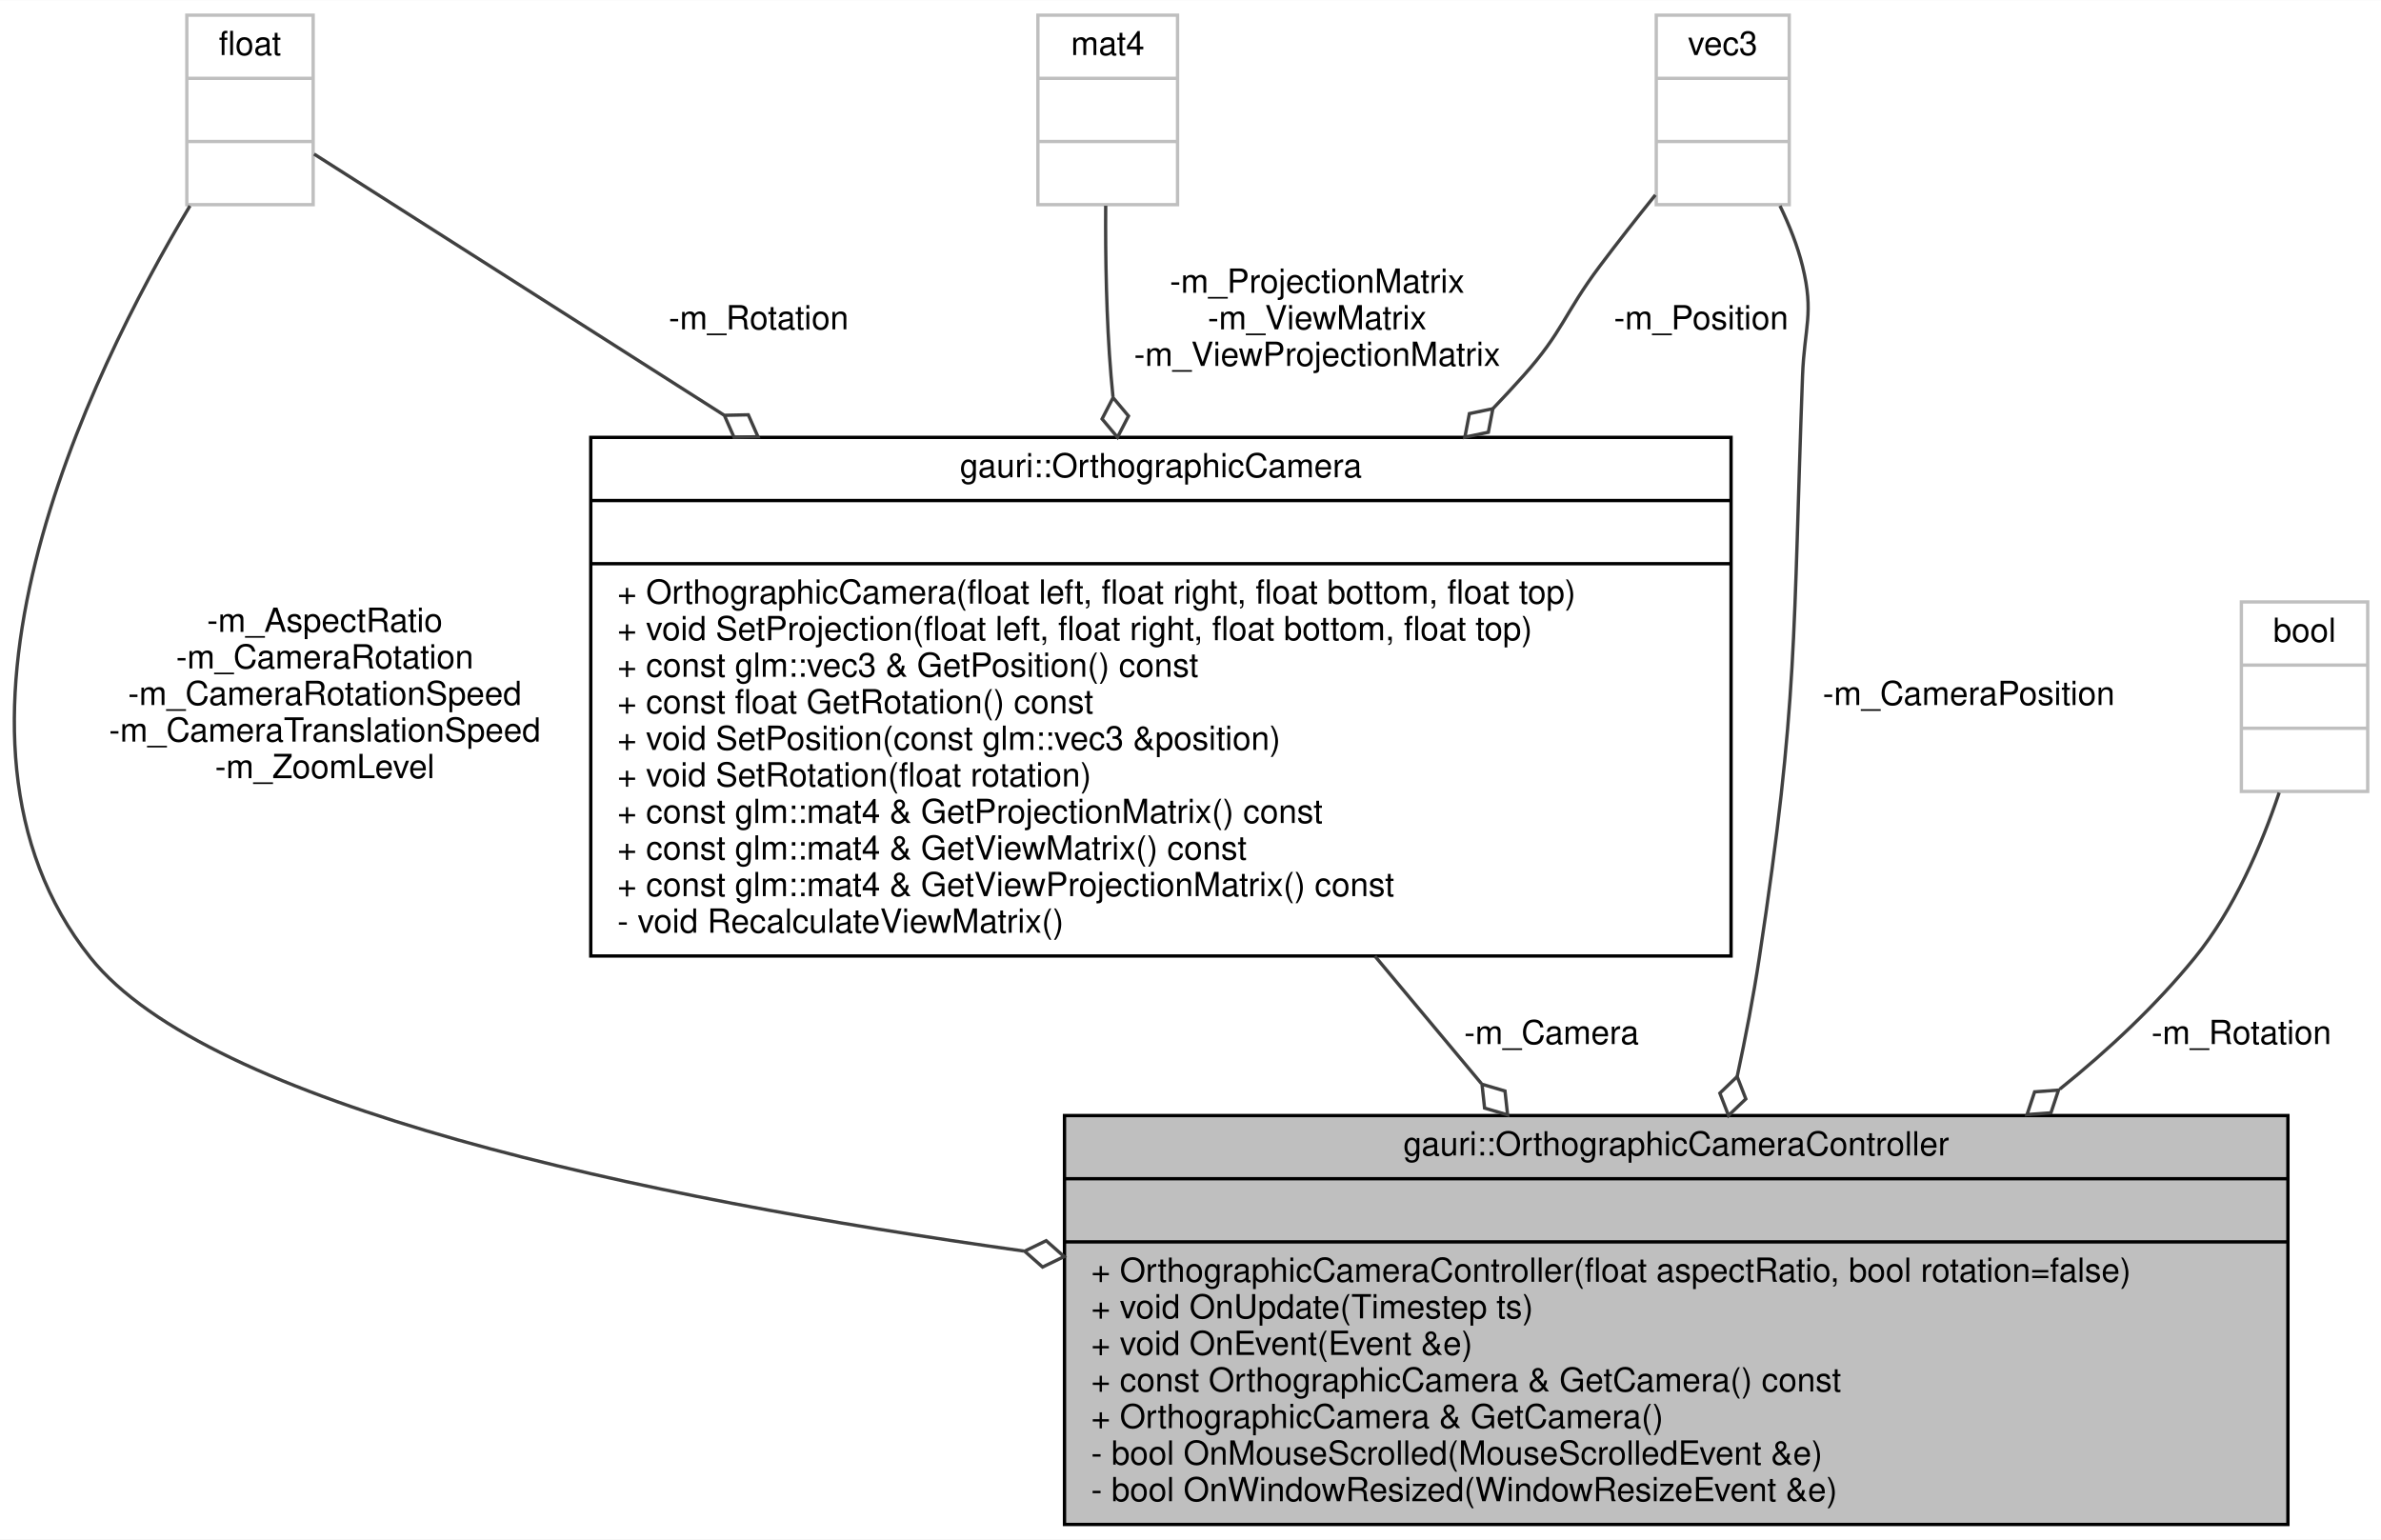
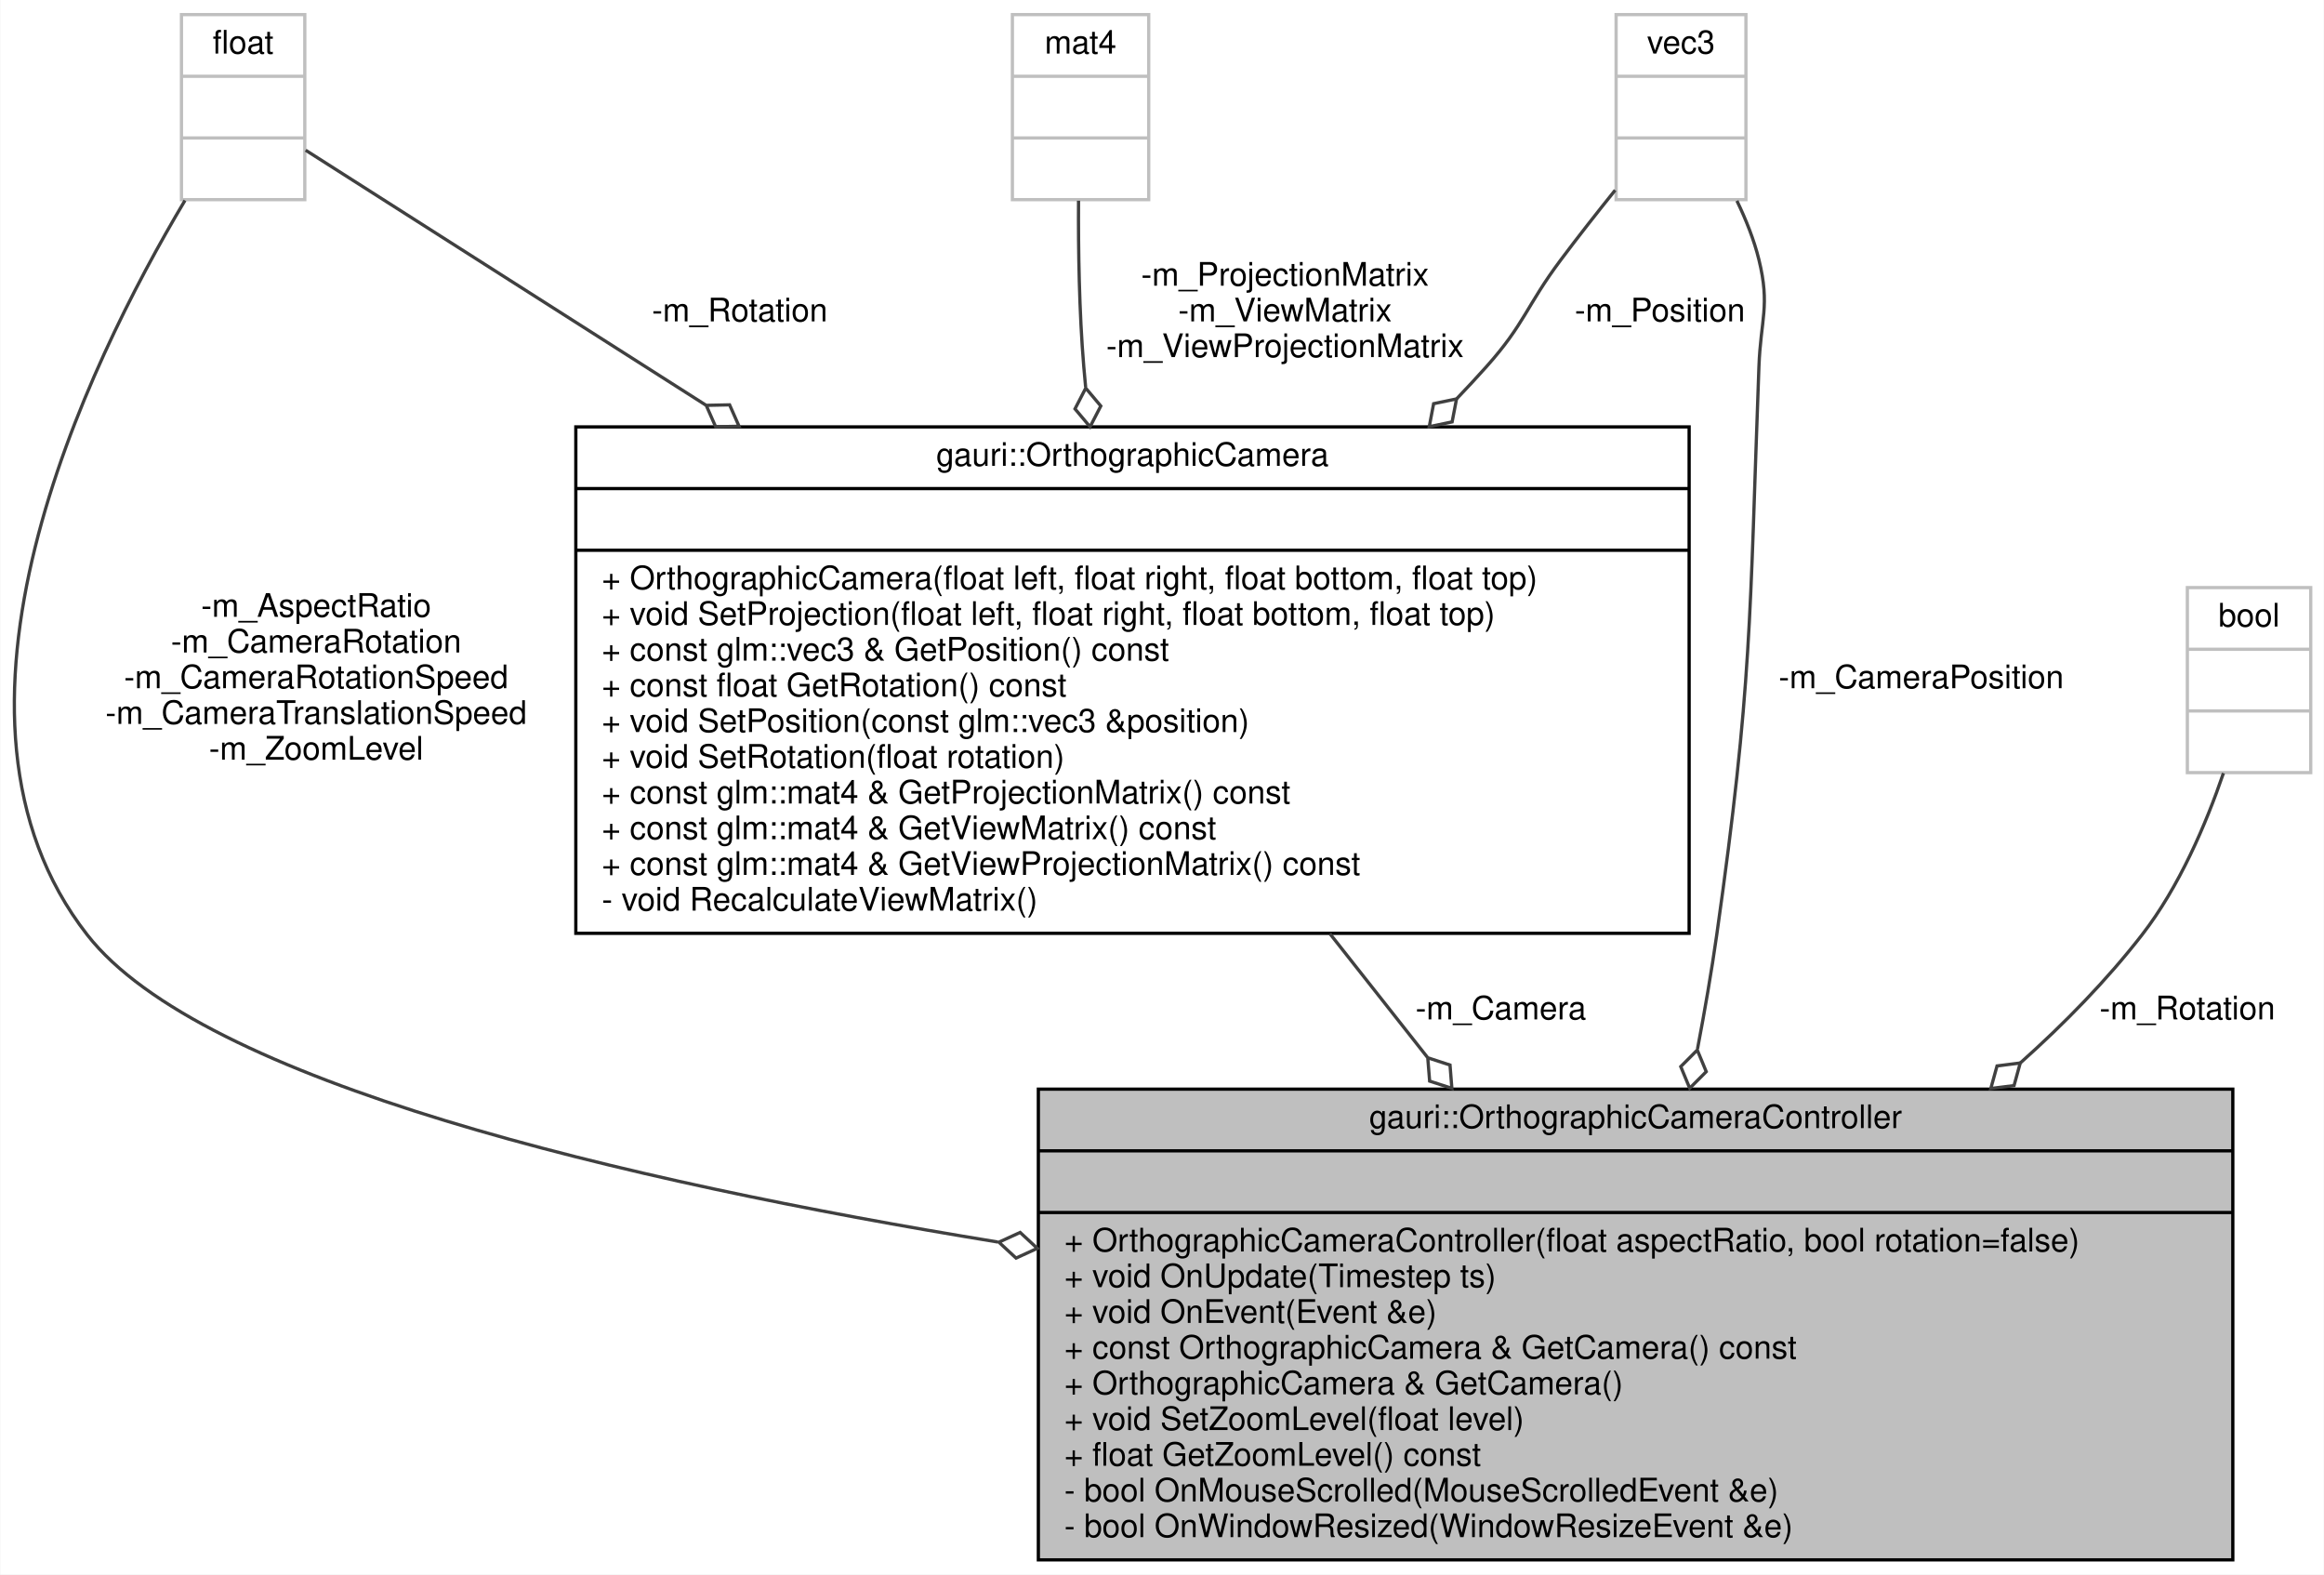
- <svg xmlns="http://www.w3.org/2000/svg" xmlns:xlink="http://www.w3.org/1999/xlink" width="716pt" height="463pt" viewBox="0.00 0.00 716.20 463.00">
-   <g id="graph0" class="graph" transform="scale(1 1) rotate(0) translate(4 459)">
-     <polygon fill="white" stroke="transparent" points="-4,4 -4,-459 712.2,-459 712.2,4 -4,4" />
+ <svg xmlns="http://www.w3.org/2000/svg" xmlns:xlink="http://www.w3.org/1999/xlink" width="716pt" height="485pt" viewBox="0.00 0.00 715.81 485.00">
+   <g id="graph0" class="graph" transform="scale(1 1) rotate(0) translate(4 481)">
+     <polygon fill="white" stroke="transparent" points="-4,4 -4,-481 711.81,-481 711.81,4 -4,4" />
    <g id="node1" class="node">
      <g id="a_node1">
        <a xlink:title=" ">
-           <polygon fill="#bfbfbf" stroke="black" points="316.2,-0.5 316.2,-123.5 684.2,-123.5 684.2,-0.5 316.2,-0.5" />
-           <text text-anchor="middle" x="500.2" y="-111.5" font-family="Helvetica,sans-Serif" font-size="10.00">gauri::OrthographicCameraController</text>
-           <polyline fill="none" stroke="black" points="316.2,-104.5 684.2,-104.5 " />
-           <text text-anchor="middle" x="500.2" y="-92.5" font-family="Helvetica,sans-Serif" font-size="10.00"> </text>
-           <polyline fill="none" stroke="black" points="316.2,-85.5 684.2,-85.5 " />
-           <text text-anchor="start" x="324.2" y="-73.5" font-family="Helvetica,sans-Serif" font-size="10.00">+ OrthographicCameraController(float aspectRatio, bool rotation=false)</text>
-           <text text-anchor="start" x="324.2" y="-62.5" font-family="Helvetica,sans-Serif" font-size="10.00">+ void OnUpdate(Timestep ts)</text>
-           <text text-anchor="start" x="324.2" y="-51.5" font-family="Helvetica,sans-Serif" font-size="10.00">+ void OnEvent(Event &amp;e)</text>
-           <text text-anchor="start" x="324.2" y="-40.5" font-family="Helvetica,sans-Serif" font-size="10.00">+ const OrthographicCamera &amp; GetCamera() const</text>
-           <text text-anchor="start" x="324.2" y="-29.5" font-family="Helvetica,sans-Serif" font-size="10.00">+ OrthographicCamera &amp; GetCamera()</text>
-           <text text-anchor="start" x="324.2" y="-18.5" font-family="Helvetica,sans-Serif" font-size="10.00">- bool OnMouseScrolled(MouseScrolledEvent &amp;e)</text>
-           <text text-anchor="start" x="324.2" y="-7.5" font-family="Helvetica,sans-Serif" font-size="10.00">- bool OnWindowResized(WindowResizeEvent &amp;e)</text>
+           <polygon fill="#bfbfbf" stroke="black" points="315.81,-0.5 315.81,-145.5 683.81,-145.5 683.81,-0.5 315.81,-0.5" />
+           <text text-anchor="middle" x="499.81" y="-133.5" font-family="Helvetica,sans-Serif" font-size="10.00">gauri::OrthographicCameraController</text>
+           <polyline fill="none" stroke="black" points="315.81,-126.5 683.81,-126.5 " />
+           <text text-anchor="middle" x="499.81" y="-114.5" font-family="Helvetica,sans-Serif" font-size="10.00"> </text>
+           <polyline fill="none" stroke="black" points="315.81,-107.5 683.81,-107.5 " />
+           <text text-anchor="start" x="323.81" y="-95.5" font-family="Helvetica,sans-Serif" font-size="10.00">+ OrthographicCameraController(float aspectRatio, bool rotation=false)</text>
+           <text text-anchor="start" x="323.81" y="-84.5" font-family="Helvetica,sans-Serif" font-size="10.00">+ void OnUpdate(Timestep ts)</text>
+           <text text-anchor="start" x="323.81" y="-73.5" font-family="Helvetica,sans-Serif" font-size="10.00">+ void OnEvent(Event &amp;e)</text>
+           <text text-anchor="start" x="323.81" y="-62.5" font-family="Helvetica,sans-Serif" font-size="10.00">+ const OrthographicCamera &amp; GetCamera() const</text>
+           <text text-anchor="start" x="323.81" y="-51.5" font-family="Helvetica,sans-Serif" font-size="10.00">+ OrthographicCamera &amp; GetCamera()</text>
+           <text text-anchor="start" x="323.81" y="-40.5" font-family="Helvetica,sans-Serif" font-size="10.00">+ void SetZoomLevel(float level)</text>
+           <text text-anchor="start" x="323.81" y="-29.5" font-family="Helvetica,sans-Serif" font-size="10.00">+ float GetZoomLevel() const</text>
+           <text text-anchor="start" x="323.81" y="-18.5" font-family="Helvetica,sans-Serif" font-size="10.00">- bool OnMouseScrolled(MouseScrolledEvent &amp;e)</text>
+           <text text-anchor="start" x="323.81" y="-7.5" font-family="Helvetica,sans-Serif" font-size="10.00">- bool OnWindowResized(WindowResizeEvent &amp;e)</text>
        </a>
      </g>
    </g>
    <g id="node2" class="node">
      <g id="a_node2">
        <a xlink:title=" ">
-           <polygon fill="white" stroke="#bfbfbf" points="52.2,-397.5 52.2,-454.5 90.2,-454.5 90.2,-397.5 52.2,-397.5" />
-           <text text-anchor="middle" x="71.2" y="-442.5" font-family="Helvetica,sans-Serif" font-size="10.00">float</text>
-           <polyline fill="none" stroke="#bfbfbf" points="52.2,-435.5 90.2,-435.5 " />
-           <text text-anchor="middle" x="71.2" y="-423.5" font-family="Helvetica,sans-Serif" font-size="10.00"> </text>
-           <polyline fill="none" stroke="#bfbfbf" points="52.2,-416.5 90.2,-416.5 " />
-           <text text-anchor="middle" x="71.2" y="-404.5" font-family="Helvetica,sans-Serif" font-size="10.00"> </text>
+           <polygon fill="white" stroke="#bfbfbf" points="51.81,-419.5 51.81,-476.5 89.81,-476.5 89.81,-419.5 51.81,-419.5" />
+           <text text-anchor="middle" x="70.81" y="-464.5" font-family="Helvetica,sans-Serif" font-size="10.00">float</text>
+           <polyline fill="none" stroke="#bfbfbf" points="51.81,-457.5 89.81,-457.5 " />
+           <text text-anchor="middle" x="70.81" y="-445.5" font-family="Helvetica,sans-Serif" font-size="10.00"> </text>
+           <polyline fill="none" stroke="#bfbfbf" points="51.81,-438.5 89.81,-438.5 " />
+           <text text-anchor="middle" x="70.81" y="-426.5" font-family="Helvetica,sans-Serif" font-size="10.00"> </text>
        </a>
      </g>
    </g>
    <g id="edge1" class="edge">
-       <path fill="none" stroke="#404040" d="M53.14,-397.14C22.75,-346.4 -30.3,-237.97 23.2,-171 58.84,-126.39 188.69,-98.85 303.92,-82.75" />
-       <polygon fill="none" stroke="#404040" points="304.2,-82.71 309.6,-77.93 316.09,-81.08 310.69,-85.86 304.2,-82.71" />
-       <text text-anchor="middle" x="93.7" y="-269" font-family="Helvetica,sans-Serif" font-size="10.00"> -m_AspectRatio</text>
-       <text text-anchor="middle" x="93.7" y="-258" font-family="Helvetica,sans-Serif" font-size="10.00">-m_CameraRotation</text>
-       <text text-anchor="middle" x="93.7" y="-247" font-family="Helvetica,sans-Serif" font-size="10.00">-m_CameraRotationSpeed</text>
-       <text text-anchor="middle" x="93.7" y="-236" font-family="Helvetica,sans-Serif" font-size="10.00">-m_CameraTranslationSpeed</text>
-       <text text-anchor="middle" x="93.7" y="-225" font-family="Helvetica,sans-Serif" font-size="10.00">-m_ZoomLevel</text>
+       <path fill="none" stroke="#404040" d="M52.89,-419.25C22.73,-368.69 -29.96,-260.55 22.81,-193 58.14,-147.77 188,-117.22 303.31,-98.41" />
+       <polygon fill="none" stroke="#404040" points="303.65,-98.36 308.94,-93.46 315.49,-96.46 310.2,-101.36 303.65,-98.36" />
+       <text text-anchor="middle" x="93.31" y="-291" font-family="Helvetica,sans-Serif" font-size="10.00"> -m_AspectRatio</text>
+       <text text-anchor="middle" x="93.31" y="-280" font-family="Helvetica,sans-Serif" font-size="10.00">-m_CameraRotation</text>
+       <text text-anchor="middle" x="93.31" y="-269" font-family="Helvetica,sans-Serif" font-size="10.00">-m_CameraRotationSpeed</text>
+       <text text-anchor="middle" x="93.31" y="-258" font-family="Helvetica,sans-Serif" font-size="10.00">-m_CameraTranslationSpeed</text>
+       <text text-anchor="middle" x="93.31" y="-247" font-family="Helvetica,sans-Serif" font-size="10.00">-m_ZoomLevel</text>
    </g>
    <g id="node4" class="node">
      <g id="a_node4">
        <a xlink:href="classgauri_1_1OrthographicCamera.html" target="_top" xlink:title=" ">
-           <polygon fill="white" stroke="black" points="173.7,-171.5 173.7,-327.5 516.7,-327.5 516.7,-171.5 173.7,-171.5" />
-           <text text-anchor="middle" x="345.2" y="-315.5" font-family="Helvetica,sans-Serif" font-size="10.00">gauri::OrthographicCamera</text>
-           <polyline fill="none" stroke="black" points="173.7,-308.5 516.7,-308.5 " />
-           <text text-anchor="middle" x="345.2" y="-296.5" font-family="Helvetica,sans-Serif" font-size="10.00"> </text>
-           <polyline fill="none" stroke="black" points="173.7,-289.5 516.7,-289.5 " />
-           <text text-anchor="start" x="181.7" y="-277.5" font-family="Helvetica,sans-Serif" font-size="10.00">+ OrthographicCamera(float left, float right, float bottom, float top)</text>
-           <text text-anchor="start" x="181.7" y="-266.5" font-family="Helvetica,sans-Serif" font-size="10.00">+ void SetProjection(float left, float right, float bottom, float top)</text>
-           <text text-anchor="start" x="181.7" y="-255.5" font-family="Helvetica,sans-Serif" font-size="10.00">+ const glm::vec3 &amp; GetPosition() const</text>
-           <text text-anchor="start" x="181.7" y="-244.5" font-family="Helvetica,sans-Serif" font-size="10.00">+ const float GetRotation() const</text>
-           <text text-anchor="start" x="181.7" y="-233.5" font-family="Helvetica,sans-Serif" font-size="10.00">+ void SetPosition(const glm::vec3 &amp;position)</text>
-           <text text-anchor="start" x="181.7" y="-222.5" font-family="Helvetica,sans-Serif" font-size="10.00">+ void SetRotation(float rotation)</text>
-           <text text-anchor="start" x="181.7" y="-211.5" font-family="Helvetica,sans-Serif" font-size="10.00">+ const glm::mat4 &amp; GetProjectionMatrix() const</text>
-           <text text-anchor="start" x="181.7" y="-200.5" font-family="Helvetica,sans-Serif" font-size="10.00">+ const glm::mat4 &amp; GetViewMatrix() const</text>
-           <text text-anchor="start" x="181.7" y="-189.5" font-family="Helvetica,sans-Serif" font-size="10.00">+ const glm::mat4 &amp; GetViewProjectionMatrix() const</text>
-           <text text-anchor="start" x="181.7" y="-178.5" font-family="Helvetica,sans-Serif" font-size="10.00">- void RecalculateViewMatrix()</text>
+           <polygon fill="white" stroke="black" points="173.31,-193.5 173.31,-349.5 516.31,-349.5 516.31,-193.5 173.31,-193.5" />
+           <text text-anchor="middle" x="344.81" y="-337.5" font-family="Helvetica,sans-Serif" font-size="10.00">gauri::OrthographicCamera</text>
+           <polyline fill="none" stroke="black" points="173.31,-330.5 516.31,-330.5 " />
+           <text text-anchor="middle" x="344.81" y="-318.5" font-family="Helvetica,sans-Serif" font-size="10.00"> </text>
+           <polyline fill="none" stroke="black" points="173.31,-311.5 516.31,-311.5 " />
+           <text text-anchor="start" x="181.31" y="-299.5" font-family="Helvetica,sans-Serif" font-size="10.00">+ OrthographicCamera(float left, float right, float bottom, float top)</text>
+           <text text-anchor="start" x="181.31" y="-288.5" font-family="Helvetica,sans-Serif" font-size="10.00">+ void SetProjection(float left, float right, float bottom, float top)</text>
+           <text text-anchor="start" x="181.31" y="-277.5" font-family="Helvetica,sans-Serif" font-size="10.00">+ const glm::vec3 &amp; GetPosition() const</text>
+           <text text-anchor="start" x="181.31" y="-266.5" font-family="Helvetica,sans-Serif" font-size="10.00">+ const float GetRotation() const</text>
+           <text text-anchor="start" x="181.31" y="-255.5" font-family="Helvetica,sans-Serif" font-size="10.00">+ void SetPosition(const glm::vec3 &amp;position)</text>
+           <text text-anchor="start" x="181.31" y="-244.5" font-family="Helvetica,sans-Serif" font-size="10.00">+ void SetRotation(float rotation)</text>
+           <text text-anchor="start" x="181.31" y="-233.5" font-family="Helvetica,sans-Serif" font-size="10.00">+ const glm::mat4 &amp; GetProjectionMatrix() const</text>
+           <text text-anchor="start" x="181.31" y="-222.5" font-family="Helvetica,sans-Serif" font-size="10.00">+ const glm::mat4 &amp; GetViewMatrix() const</text>
+           <text text-anchor="start" x="181.31" y="-211.5" font-family="Helvetica,sans-Serif" font-size="10.00">+ const glm::mat4 &amp; GetViewProjectionMatrix() const</text>
+           <text text-anchor="start" x="181.31" y="-200.5" font-family="Helvetica,sans-Serif" font-size="10.00">- void RecalculateViewMatrix()</text>
        </a>
      </g>
    </g>
    <g id="edge4" class="edge">
-       <path fill="none" stroke="#404040" d="M90.47,-412.73C116.63,-396.07 165.65,-364.85 213.76,-334.21" />
-       <polygon fill="none" stroke="#404040" points="213.88,-334.14 216.79,-327.54 224,-327.69 221.09,-334.29 213.88,-334.14" />
-       <text text-anchor="middle" x="224.2" y="-360" font-family="Helvetica,sans-Serif" font-size="10.00"> -m_Rotation</text>
+       <path fill="none" stroke="#404040" d="M90.07,-434.73C116.23,-418.07 165.25,-386.85 213.36,-356.21" />
+       <polygon fill="none" stroke="#404040" points="213.48,-356.14 216.39,-349.54 223.6,-349.69 220.69,-356.29 213.48,-356.14" />
+       <text text-anchor="middle" x="223.81" y="-382" font-family="Helvetica,sans-Serif" font-size="10.00"> -m_Rotation</text>
    </g>
    <g id="node3" class="node">
      <g id="a_node3">
        <a xlink:title=" ">
-           <polygon fill="white" stroke="#bfbfbf" points="670.2,-221 670.2,-278 708.2,-278 708.2,-221 670.2,-221" />
-           <text text-anchor="middle" x="689.2" y="-266" font-family="Helvetica,sans-Serif" font-size="10.00">bool</text>
-           <polyline fill="none" stroke="#bfbfbf" points="670.2,-259 708.2,-259 " />
-           <text text-anchor="middle" x="689.2" y="-247" font-family="Helvetica,sans-Serif" font-size="10.00"> </text>
-           <polyline fill="none" stroke="#bfbfbf" points="670.2,-240 708.2,-240 " />
-           <text text-anchor="middle" x="689.2" y="-228" font-family="Helvetica,sans-Serif" font-size="10.00"> </text>
+           <polygon fill="white" stroke="#bfbfbf" points="669.81,-243 669.81,-300 707.81,-300 707.81,-243 669.81,-243" />
+           <text text-anchor="middle" x="688.81" y="-288" font-family="Helvetica,sans-Serif" font-size="10.00">bool</text>
+           <polyline fill="none" stroke="#bfbfbf" points="669.81,-281 707.81,-281 " />
+           <text text-anchor="middle" x="688.81" y="-269" font-family="Helvetica,sans-Serif" font-size="10.00"> </text>
+           <polyline fill="none" stroke="#bfbfbf" points="669.81,-262 707.81,-262 " />
+           <text text-anchor="middle" x="688.81" y="-250" font-family="Helvetica,sans-Serif" font-size="10.00"> </text>
        </a>
      </g>
    </g>
    <g id="edge2" class="edge">
-       <path fill="none" stroke="#404040" d="M681.57,-220.63C676.28,-204.88 668.03,-185.51 656.2,-171 644.51,-156.65 630.43,-143.4 615.58,-131.45" />
-       <polygon fill="none" stroke="#404040" points="615.2,-131.16 608.01,-130.63 605.73,-123.79 612.92,-124.32 615.2,-131.16" />
-       <text text-anchor="middle" x="670.2" y="-145" font-family="Helvetica,sans-Serif" font-size="10.00"> -m_Rotation</text>
+       <path fill="none" stroke="#404040" d="M680.92,-242.83C675.55,-227.15 667.3,-207.78 655.81,-193 644.92,-178.99 632,-165.76 618.33,-153.56" />
+       <polygon fill="none" stroke="#404040" points="618.32,-153.56 611.17,-152.65 609.25,-145.7 616.41,-146.6 618.32,-153.56" />
+       <text text-anchor="middle" x="669.81" y="-167" font-family="Helvetica,sans-Serif" font-size="10.00"> -m_Rotation</text>
    </g>
    <g id="edge3" class="edge">
-       <path fill="none" stroke="#404040" d="M409.59,-171.44C420.2,-158.75 431.14,-145.66 441.59,-133.14" />
-       <polygon fill="none" stroke="#404040" points="441.78,-132.92 442.56,-125.75 449.48,-123.71 448.7,-130.88 441.78,-132.92" />
-       <text text-anchor="middle" x="462.7" y="-145" font-family="Helvetica,sans-Serif" font-size="10.00"> -m_Camera</text>
+       <path fill="none" stroke="#404040" d="M405.62,-193.4C415.49,-180.89 425.74,-167.9 435.68,-155.3" />
+       <polygon fill="none" stroke="#404040" points="435.78,-155.17 436.36,-147.98 443.21,-145.75 442.64,-152.93 435.78,-155.17" />
+       <text text-anchor="middle" x="458.31" y="-167" font-family="Helvetica,sans-Serif" font-size="10.00"> -m_Camera</text>
    </g>
    <g id="node5" class="node">
      <g id="a_node5">
        <a xlink:title=" ">
-           <polygon fill="white" stroke="#bfbfbf" points="308.2,-397.5 308.2,-454.5 350.2,-454.5 350.2,-397.5 308.2,-397.5" />
-           <text text-anchor="middle" x="329.2" y="-442.5" font-family="Helvetica,sans-Serif" font-size="10.00">mat4</text>
-           <polyline fill="none" stroke="#bfbfbf" points="308.2,-435.5 350.2,-435.5 " />
-           <text text-anchor="middle" x="329.2" y="-423.5" font-family="Helvetica,sans-Serif" font-size="10.00"> </text>
-           <polyline fill="none" stroke="#bfbfbf" points="308.2,-416.5 350.2,-416.5 " />
-           <text text-anchor="middle" x="329.2" y="-404.5" font-family="Helvetica,sans-Serif" font-size="10.00"> </text>
+           <polygon fill="white" stroke="#bfbfbf" points="307.81,-419.5 307.81,-476.5 349.81,-476.5 349.81,-419.5 307.81,-419.5" />
+           <text text-anchor="middle" x="328.81" y="-464.5" font-family="Helvetica,sans-Serif" font-size="10.00">mat4</text>
+           <polyline fill="none" stroke="#bfbfbf" points="307.81,-457.5 349.81,-457.5 " />
+           <text text-anchor="middle" x="328.81" y="-445.5" font-family="Helvetica,sans-Serif" font-size="10.00"> </text>
+           <polyline fill="none" stroke="#bfbfbf" points="307.81,-438.5 349.81,-438.5 " />
+           <text text-anchor="middle" x="328.81" y="-426.5" font-family="Helvetica,sans-Serif" font-size="10.00"> </text>
        </a>
      </g>
    </g>
    <g id="edge5" class="edge">
-       <path fill="none" stroke="#404040" d="M328.59,-397.17C328.49,-382.01 328.77,-362.95 330.2,-346 330.38,-343.93 330.57,-341.84 330.78,-339.73" />
-       <polygon fill="none" stroke="#404040" points="330.81,-339.45 327.5,-333.05 332.14,-327.53 335.45,-333.93 330.81,-339.45" />
-       <text text-anchor="middle" x="392.2" y="-371" font-family="Helvetica,sans-Serif" font-size="10.00"> -m_ProjectionMatrix</text>
-       <text text-anchor="middle" x="392.2" y="-360" font-family="Helvetica,sans-Serif" font-size="10.00">-m_ViewMatrix</text>
-       <text text-anchor="middle" x="392.2" y="-349" font-family="Helvetica,sans-Serif" font-size="10.00">-m_ViewProjectionMatrix</text>
+       <path fill="none" stroke="#404040" d="M328.19,-419.17C328.1,-404.01 328.38,-384.95 329.81,-368 329.98,-365.93 330.17,-363.84 330.38,-361.73" />
+       <polygon fill="none" stroke="#404040" points="330.41,-361.45 327.1,-355.05 331.74,-349.53 335.05,-355.93 330.41,-361.45" />
+       <text text-anchor="middle" x="391.81" y="-393" font-family="Helvetica,sans-Serif" font-size="10.00"> -m_ProjectionMatrix</text>
+       <text text-anchor="middle" x="391.81" y="-382" font-family="Helvetica,sans-Serif" font-size="10.00">-m_ViewMatrix</text>
+       <text text-anchor="middle" x="391.81" y="-371" font-family="Helvetica,sans-Serif" font-size="10.00">-m_ViewProjectionMatrix</text>
    </g>
    <g id="node6" class="node">
      <g id="a_node6">
        <a xlink:title=" ">
-           <polygon fill="white" stroke="#bfbfbf" points="494.2,-397.5 494.2,-454.5 534.2,-454.5 534.2,-397.5 494.2,-397.5" />
-           <text text-anchor="middle" x="514.2" y="-442.5" font-family="Helvetica,sans-Serif" font-size="10.00">vec3</text>
-           <polyline fill="none" stroke="#bfbfbf" points="494.2,-435.5 534.2,-435.5 " />
-           <text text-anchor="middle" x="514.2" y="-423.5" font-family="Helvetica,sans-Serif" font-size="10.00"> </text>
-           <polyline fill="none" stroke="#bfbfbf" points="494.2,-416.5 534.2,-416.5 " />
-           <text text-anchor="middle" x="514.2" y="-404.5" font-family="Helvetica,sans-Serif" font-size="10.00"> </text>
+           <polygon fill="white" stroke="#bfbfbf" points="493.81,-419.5 493.81,-476.5 533.81,-476.5 533.81,-419.5 493.81,-419.5" />
+           <text text-anchor="middle" x="513.81" y="-464.5" font-family="Helvetica,sans-Serif" font-size="10.00">vec3</text>
+           <polyline fill="none" stroke="#bfbfbf" points="493.81,-457.5 533.81,-457.5 " />
+           <text text-anchor="middle" x="513.81" y="-445.5" font-family="Helvetica,sans-Serif" font-size="10.00"> </text>
+           <polyline fill="none" stroke="#bfbfbf" points="493.81,-438.5 533.81,-438.5 " />
+           <text text-anchor="middle" x="513.81" y="-426.5" font-family="Helvetica,sans-Serif" font-size="10.00"> </text>
        </a>
      </g>
    </g>
    <g id="edge7" class="edge">
-       <path fill="none" stroke="#404040" d="M531.42,-397.14C534.23,-391.34 536.7,-385.12 538.2,-379 541.7,-364.76 538.75,-360.66 538.2,-346 535.31,-268.06 536.92,-248.11 525.2,-171 523.44,-159.37 521.09,-147.14 518.54,-135.25" />
-       <polygon fill="none" stroke="#404040" points="518.53,-135.23 513.33,-130.24 515.93,-123.52 521.14,-128.51 518.53,-135.23" />
-       <text text-anchor="middle" x="588.2" y="-247" font-family="Helvetica,sans-Serif" font-size="10.00"> -m_CameraPosition</text>
+       <path fill="none" stroke="#404040" d="M531.03,-419.14C533.83,-413.34 536.31,-407.12 537.81,-401 541.3,-386.76 538.35,-382.66 537.81,-368 534.92,-290.06 535.74,-270.22 524.81,-193 523.19,-181.6 521.13,-169.65 518.89,-157.91" />
+       <polygon fill="none" stroke="#404040" points="518.82,-157.55 513.73,-152.44 516.49,-145.78 521.58,-150.89 518.82,-157.55" />
+       <text text-anchor="middle" x="587.81" y="-269" font-family="Helvetica,sans-Serif" font-size="10.00"> -m_CameraPosition</text>
    </g>
    <g id="edge6" class="edge">
-       <path fill="none" stroke="#404040" d="M493.92,-400.42C488.4,-393.56 482.49,-386.05 477.2,-379 466.48,-364.69 466.13,-359.32 454.2,-346 451.26,-342.71 448.21,-339.43 445.08,-336.16" />
-       <polygon fill="none" stroke="#404040" points="445.05,-336.12 437.99,-334.65 436.63,-327.56 443.69,-329.04 445.05,-336.12" />
-       <text text-anchor="middle" x="507.7" y="-360" font-family="Helvetica,sans-Serif" font-size="10.00"> -m_Position</text>
+       <path fill="none" stroke="#404040" d="M493.52,-422.42C488,-415.56 482.09,-408.05 476.81,-401 466.09,-386.69 465.73,-381.32 453.81,-368 450.87,-364.71 447.82,-361.43 444.69,-358.16" />
+       <polygon fill="none" stroke="#404040" points="444.65,-358.12 437.59,-356.65 436.24,-349.56 443.29,-351.04 444.65,-358.12" />
+       <text text-anchor="middle" x="507.31" y="-382" font-family="Helvetica,sans-Serif" font-size="10.00"> -m_Position</text>
    </g>
  </g>
</svg>
